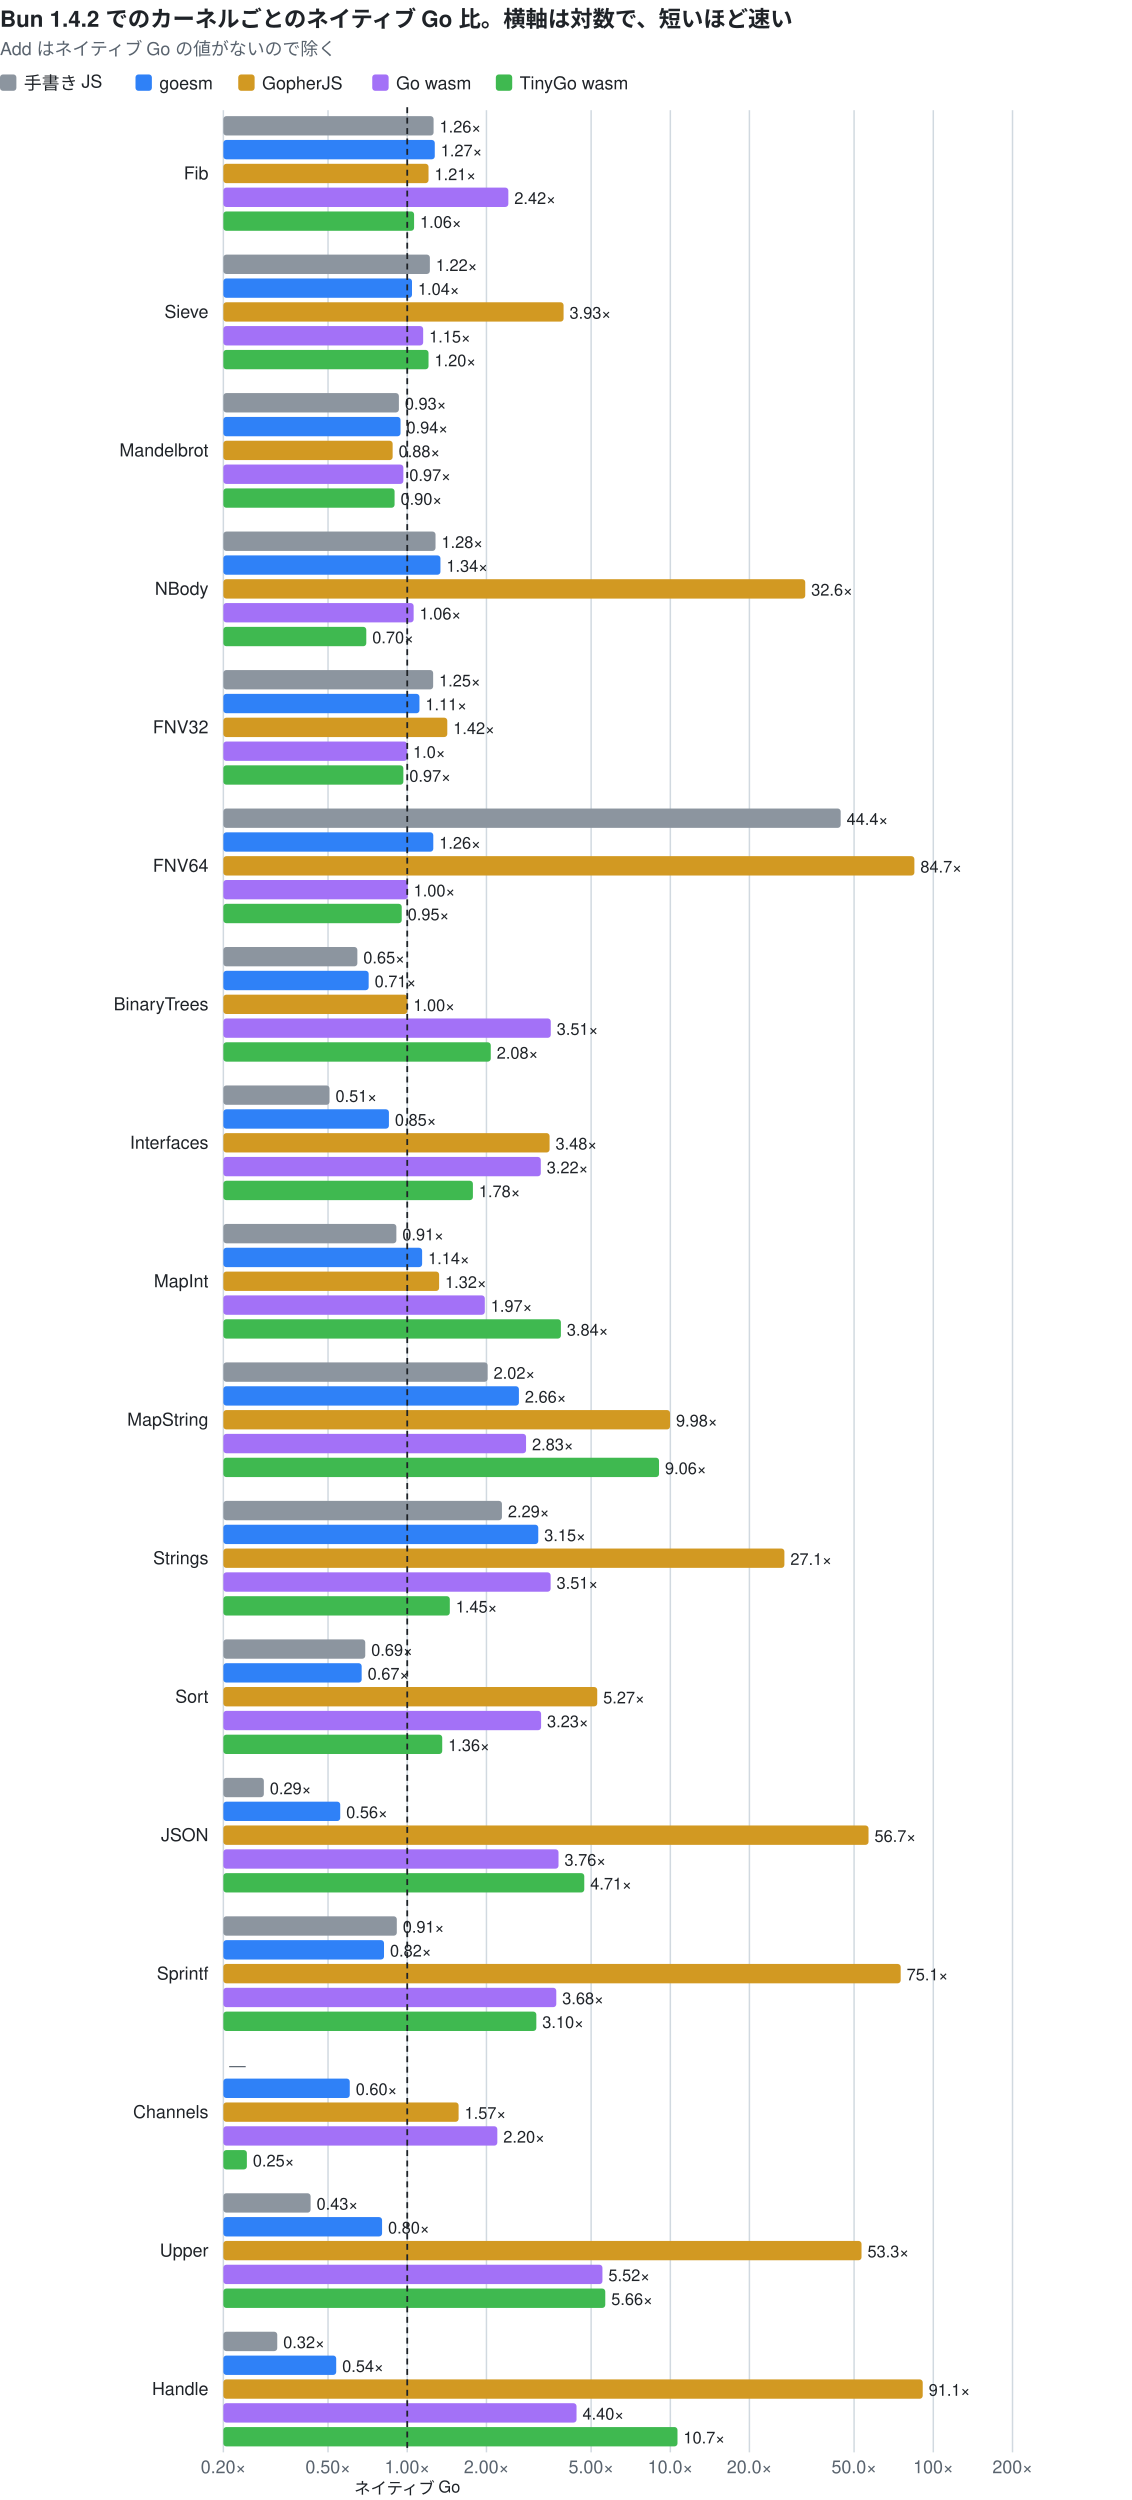
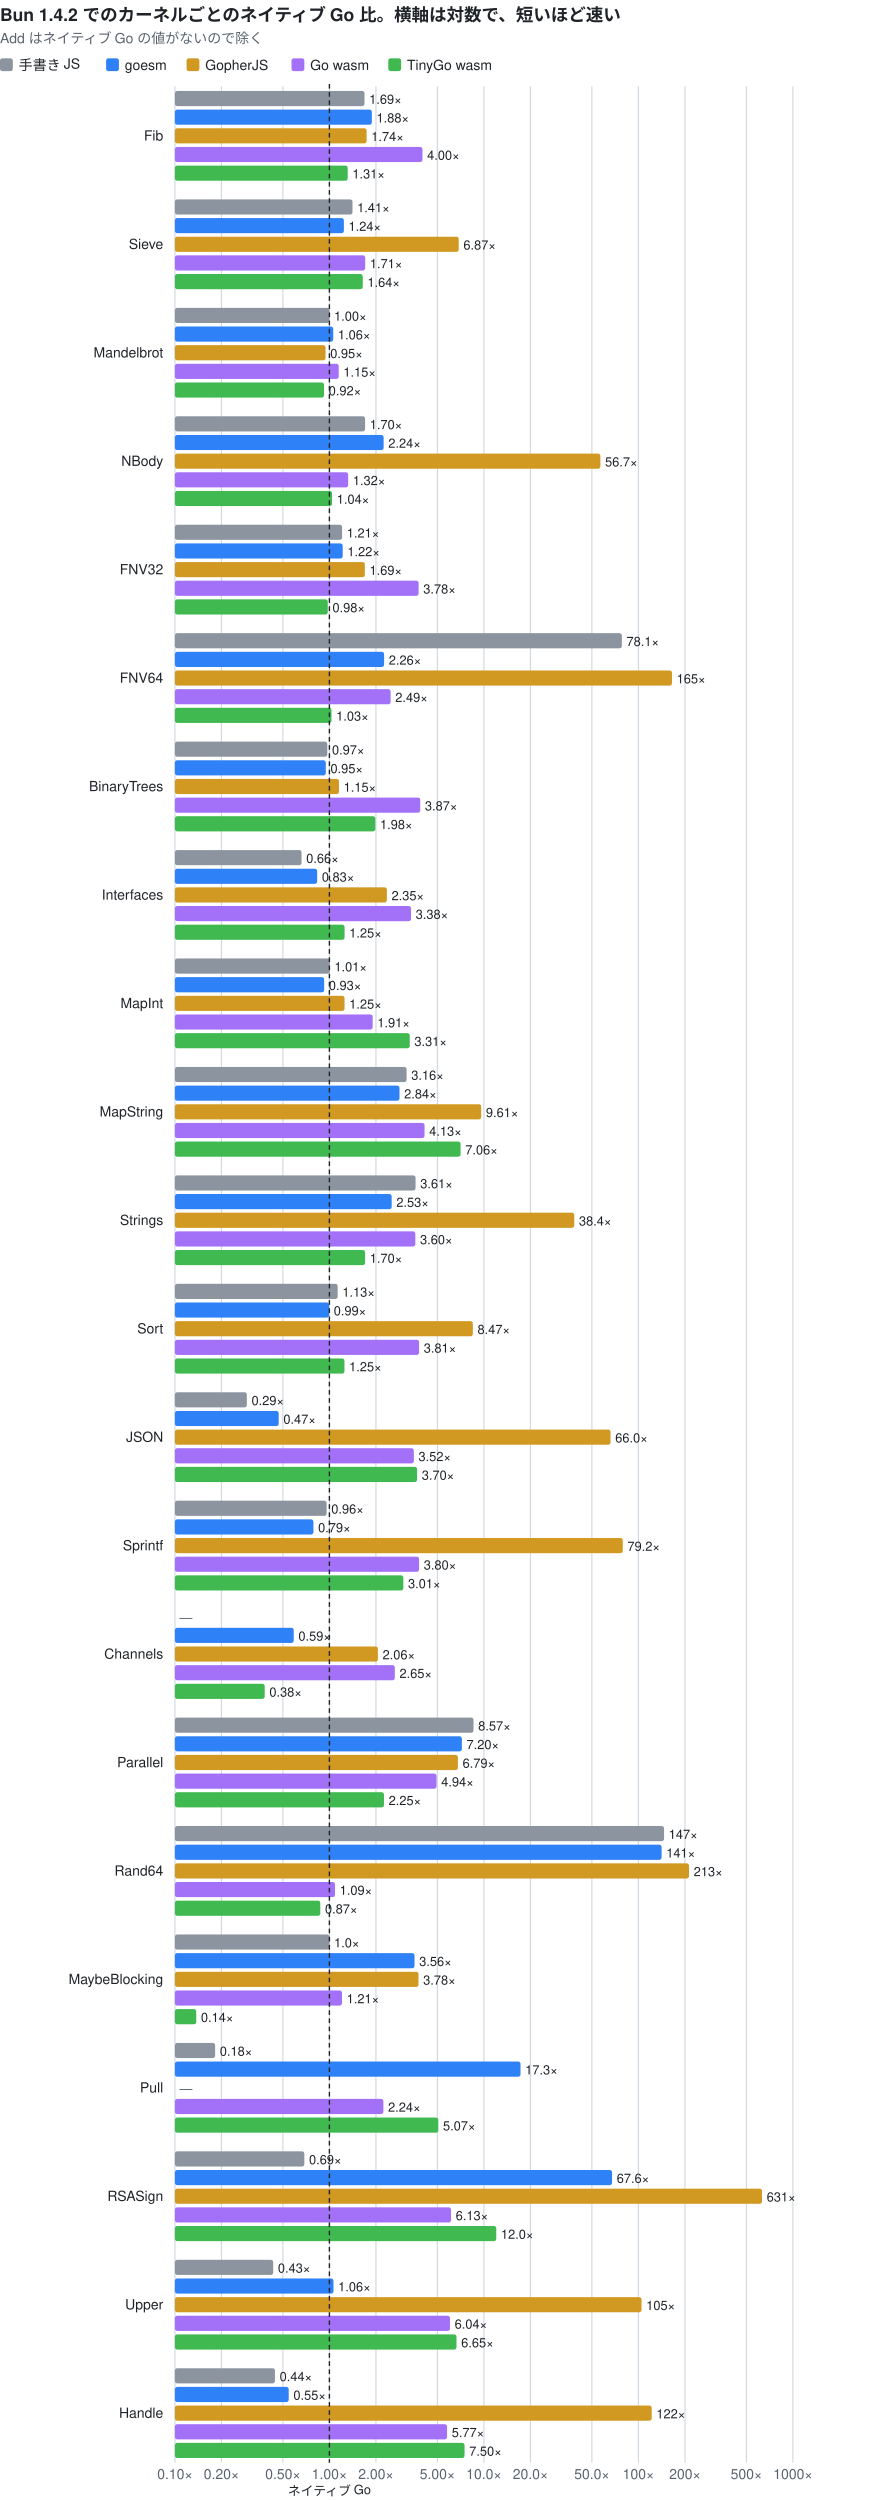
- <svg xmlns="http://www.w3.org/2000/svg" width="760" height="1679" viewBox="0 0 760 1679" font-family="-apple-system, 'Segoe UI', Helvetica, Arial, 'Hiragino Sans', 'Noto Sans CJK JP', 'Yu Gothic', sans-serif" font-size="12">
+ <svg xmlns="http://www.w3.org/2000/svg" width="760" height="2144" viewBox="0 0 760 2144" font-family="-apple-system, 'Segoe UI', Helvetica, Arial, 'Hiragino Sans', 'Noto Sans CJK JP', 'Yu Gothic', sans-serif" font-size="12">
  <style>.t{fill:#1f2328}.m{fill:#59636e}.g{stroke:#d1d9e0}.r{stroke:#1f2328}@media (prefers-color-scheme:dark){.t{fill:#f0f6fc}.m{fill:#9198a1}.g{stroke:#3d444d}.r{stroke:#f0f6fc}}</style>
  <text class="t" x="0" y="18" font-size="15" font-weight="600">Bun 1.4.2 でのカーネルごとのネイティブ Go 比。横軸は対数で、短いほど速い</text>
  <text class="m" x="0" y="37">Add はネイティブ Go の値がないので除く</text>
  <rect x="0" y="50" width="11" height="11" rx="2" fill="#8c959f" />
  <text class="t" x="16" y="60">手書き JS</text>
  <rect x="91" y="50" width="11" height="11" rx="2" fill="#2f81f7" />
  <text class="t" x="107" y="60">goesm</text>
  <rect x="160" y="50" width="11" height="11" rx="2" fill="#d29922" />
  <text class="t" x="176" y="60">GopherJS</text>
  <rect x="250" y="50" width="11" height="11" rx="2" fill="#a371f7" />
  <text class="t" x="266" y="60">Go wasm</text>
  <rect x="333" y="50" width="11" height="11" rx="2" fill="#3fb950" />
  <text class="t" x="349" y="60">TinyGo wasm</text>
-   <line class="g" x1="150.0" y1="74" x2="150.0" y2="1647" />
-   <text class="m" x="150.0" y="1661" text-anchor="middle">0.20×</text>
-   <line class="g" x1="220.3" y1="74" x2="220.3" y2="1647" />
-   <text class="m" x="220.3" y="1661" text-anchor="middle">0.50×</text>
-   <line class="g" x1="273.5" y1="74" x2="273.5" y2="1647" />
-   <text class="m" x="273.5" y="1661" text-anchor="middle">1.00×</text>
-   <line class="g" x1="326.7" y1="74" x2="326.7" y2="1647" />
-   <text class="m" x="326.7" y="1661" text-anchor="middle">2.00×</text>
-   <line class="g" x1="397.0" y1="74" x2="397.0" y2="1647" />
-   <text class="m" x="397.0" y="1661" text-anchor="middle">5.00×</text>
-   <line class="g" x1="450.2" y1="74" x2="450.2" y2="1647" />
-   <text class="m" x="450.2" y="1661" text-anchor="middle">10.0×</text>
-   <line class="g" x1="503.3" y1="74" x2="503.3" y2="1647" />
-   <text class="m" x="503.3" y="1661" text-anchor="middle">20.0×</text>
-   <line class="g" x1="573.6" y1="74" x2="573.6" y2="1647" />
-   <text class="m" x="573.6" y="1661" text-anchor="middle">50.0×</text>
-   <line class="g" x1="626.8" y1="74" x2="626.8" y2="1647" />
-   <text class="m" x="626.8" y="1661" text-anchor="middle">100×</text>
-   <line class="g" x1="680.0" y1="74" x2="680.0" y2="1647" />
-   <text class="m" x="680.0" y="1661" text-anchor="middle">200×</text>
+   <line class="g" x1="150.0" y1="74" x2="150.0" y2="2112" />
+   <text class="m" x="150.0" y="2126" text-anchor="middle">0.10×</text>
+   <line class="g" x1="189.9" y1="74" x2="189.9" y2="2112" />
+   <text class="m" x="189.9" y="2126" text-anchor="middle">0.20×</text>
+   <line class="g" x1="242.6" y1="74" x2="242.6" y2="2112" />
+   <text class="m" x="242.6" y="2126" text-anchor="middle">0.50×</text>
+   <line class="g" x1="282.5" y1="74" x2="282.5" y2="2112" />
+   <text class="m" x="282.5" y="2126" text-anchor="middle">1.00×</text>
+   <line class="g" x1="322.4" y1="74" x2="322.4" y2="2112" />
+   <text class="m" x="322.4" y="2126" text-anchor="middle">2.00×</text>
+   <line class="g" x1="375.1" y1="74" x2="375.1" y2="2112" />
+   <text class="m" x="375.1" y="2126" text-anchor="middle">5.00×</text>
+   <line class="g" x1="415.0" y1="74" x2="415.0" y2="2112" />
+   <text class="m" x="415.0" y="2126" text-anchor="middle">10.0×</text>
+   <line class="g" x1="454.9" y1="74" x2="454.9" y2="2112" />
+   <text class="m" x="454.9" y="2126" text-anchor="middle">20.0×</text>
+   <line class="g" x1="507.6" y1="74" x2="507.6" y2="2112" />
+   <text class="m" x="507.6" y="2126" text-anchor="middle">50.0×</text>
+   <line class="g" x1="547.5" y1="74" x2="547.5" y2="2112" />
+   <text class="m" x="547.5" y="2126" text-anchor="middle">100×</text>
+   <line class="g" x1="587.4" y1="74" x2="587.4" y2="2112" />
+   <text class="m" x="587.4" y="2126" text-anchor="middle">200×</text>
+   <line class="g" x1="640.1" y1="74" x2="640.1" y2="2112" />
+   <text class="m" x="640.1" y="2126" text-anchor="middle">500×</text>
+   <line class="g" x1="680.0" y1="74" x2="680.0" y2="2112" />
+   <text class="m" x="680.0" y="2126" text-anchor="middle">1000×</text>
  <text class="t" x="140" y="120.5" text-anchor="end">Fib</text>
-   <rect x="150" y="78" width="141.2" height="13" rx="2" fill="#8c959f" />
-   <text class="t" x="295.2" y="89" font-size="11">1.26×</text>
-   <rect x="150" y="94" width="142.0" height="13" rx="2" fill="#2f81f7" />
-   <text class="t" x="296.0" y="105" font-size="11">1.27×</text>
-   <rect x="150" y="110" width="137.8" height="13" rx="2" fill="#d29922" />
-   <text class="t" x="291.8" y="121" font-size="11">1.21×</text>
-   <rect x="150" y="126" width="191.4" height="13" rx="2" fill="#a371f7" />
-   <text class="t" x="345.4" y="137" font-size="11">2.42×</text>
-   <rect x="150" y="142" width="128.1" height="13" rx="2" fill="#3fb950" />
-   <text class="t" x="282.1" y="153" font-size="11">1.06×</text>
+   <rect x="150" y="78" width="162.6" height="13" rx="2" fill="#8c959f" />
+   <text class="t" x="316.6" y="89" font-size="11">1.69×</text>
+   <rect x="150" y="94" width="168.9" height="13" rx="2" fill="#2f81f7" />
+   <text class="t" x="322.9" y="105" font-size="11">1.88×</text>
+   <rect x="150" y="110" width="164.4" height="13" rx="2" fill="#d29922" />
+   <text class="t" x="318.4" y="121" font-size="11">1.74×</text>
+   <rect x="150" y="126" width="212.3" height="13" rx="2" fill="#a371f7" />
+   <text class="t" x="366.3" y="137" font-size="11">4.00×</text>
+   <rect x="150" y="142" width="148.2" height="13" rx="2" fill="#3fb950" />
+   <text class="t" x="302.2" y="153" font-size="11">1.31×</text>
  <text class="t" x="140" y="213.5" text-anchor="end">Sieve</text>
-   <rect x="150" y="171" width="138.7" height="13" rx="2" fill="#8c959f" />
-   <text class="t" x="292.7" y="182" font-size="11">1.22×</text>
-   <rect x="150" y="187" width="126.7" height="13" rx="2" fill="#2f81f7" />
-   <text class="t" x="280.7" y="198" font-size="11">1.04×</text>
-   <rect x="150" y="203" width="228.5" height="13" rx="2" fill="#d29922" />
-   <text class="t" x="382.5" y="214" font-size="11">3.93×</text>
-   <rect x="150" y="219" width="134.2" height="13" rx="2" fill="#a371f7" />
-   <text class="t" x="288.2" y="230" font-size="11">1.15×</text>
-   <rect x="150" y="235" width="137.8" height="13" rx="2" fill="#3fb950" />
-   <text class="t" x="291.8" y="246" font-size="11">1.20×</text>
+   <rect x="150" y="171" width="152.3" height="13" rx="2" fill="#8c959f" />
+   <text class="t" x="306.3" y="182" font-size="11">1.41×</text>
+   <rect x="150" y="187" width="144.9" height="13" rx="2" fill="#2f81f7" />
+   <text class="t" x="298.9" y="198" font-size="11">1.24×</text>
+   <rect x="150" y="203" width="243.4" height="13" rx="2" fill="#d29922" />
+   <text class="t" x="397.4" y="214" font-size="11">6.87×</text>
+   <rect x="150" y="219" width="163.2" height="13" rx="2" fill="#a371f7" />
+   <text class="t" x="317.2" y="230" font-size="11">1.71×</text>
+   <rect x="150" y="235" width="161.1" height="13" rx="2" fill="#3fb950" />
+   <text class="t" x="315.1" y="246" font-size="11">1.64×</text>
  <text class="t" x="140" y="306.5" text-anchor="end">Mandelbrot</text>
-   <rect x="150" y="264" width="117.9" height="13" rx="2" fill="#8c959f" />
-   <text class="t" x="271.9" y="275" font-size="11">0.93×</text>
-   <rect x="150" y="280" width="119.0" height="13" rx="2" fill="#2f81f7" />
-   <text class="t" x="273.0" y="291" font-size="11">0.94×</text>
-   <rect x="150" y="296" width="113.7" height="13" rx="2" fill="#d29922" />
-   <text class="t" x="267.7" y="307" font-size="11">0.88×</text>
-   <rect x="150" y="312" width="120.9" height="13" rx="2" fill="#a371f7" />
-   <text class="t" x="274.9" y="323" font-size="11">0.97×</text>
-   <rect x="150" y="328" width="115.0" height="13" rx="2" fill="#3fb950" />
-   <text class="t" x="269.0" y="339" font-size="11">0.90×</text>
+   <rect x="150" y="264" width="132.5" height="13" rx="2" fill="#8c959f" />
+   <text class="t" x="286.5" y="275" font-size="11">1.00×</text>
+   <rect x="150" y="280" width="135.8" height="13" rx="2" fill="#2f81f7" />
+   <text class="t" x="289.8" y="291" font-size="11">1.06×</text>
+   <rect x="150" y="296" width="129.2" height="13" rx="2" fill="#d29922" />
+   <text class="t" x="283.2" y="307" font-size="11">0.95×</text>
+   <rect x="150" y="312" width="140.5" height="13" rx="2" fill="#a371f7" />
+   <text class="t" x="294.5" y="323" font-size="11">1.15×</text>
+   <rect x="150" y="328" width="127.9" height="13" rx="2" fill="#3fb950" />
+   <text class="t" x="281.9" y="339" font-size="11">0.92×</text>
  <text class="t" x="140" y="399.5" text-anchor="end">NBody</text>
-   <rect x="150" y="357" width="142.5" height="13" rx="2" fill="#8c959f" />
-   <text class="t" x="296.5" y="368" font-size="11">1.28×</text>
-   <rect x="150" y="373" width="145.8" height="13" rx="2" fill="#2f81f7" />
-   <text class="t" x="299.8" y="384" font-size="11">1.34×</text>
-   <rect x="150" y="389" width="390.8" height="13" rx="2" fill="#d29922" />
-   <text class="t" x="544.8" y="400" font-size="11">32.6×</text>
-   <rect x="150" y="405" width="127.8" height="13" rx="2" fill="#a371f7" />
-   <text class="t" x="281.8" y="416" font-size="11">1.06×</text>
-   <rect x="150" y="421" width="96.0" height="13" rx="2" fill="#3fb950" />
-   <text class="t" x="250.0" y="432" font-size="11">0.70×</text>
+   <rect x="150" y="357" width="163.1" height="13" rx="2" fill="#8c959f" />
+   <text class="t" x="317.1" y="368" font-size="11">1.70×</text>
+   <rect x="150" y="373" width="179.0" height="13" rx="2" fill="#2f81f7" />
+   <text class="t" x="333.0" y="384" font-size="11">2.24×</text>
+   <rect x="150" y="389" width="364.9" height="13" rx="2" fill="#d29922" />
+   <text class="t" x="518.9" y="400" font-size="11">56.7×</text>
+   <rect x="150" y="405" width="148.6" height="13" rx="2" fill="#a371f7" />
+   <text class="t" x="302.6" y="416" font-size="11">1.32×</text>
+   <rect x="150" y="421" width="134.8" height="13" rx="2" fill="#3fb950" />
+   <text class="t" x="288.8" y="432" font-size="11">1.04×</text>
  <text class="t" x="140" y="492.5" text-anchor="end">FNV32</text>
-   <rect x="150" y="450" width="140.9" height="13" rx="2" fill="#8c959f" />
-   <text class="t" x="294.9" y="461" font-size="11">1.25×</text>
-   <rect x="150" y="466" width="131.7" height="13" rx="2" fill="#2f81f7" />
-   <text class="t" x="285.7" y="477" font-size="11">1.11×</text>
-   <rect x="150" y="482" width="150.4" height="13" rx="2" fill="#d29922" />
-   <text class="t" x="304.4" y="493" font-size="11">1.42×</text>
-   <rect x="150" y="498" width="123.4" height="13" rx="2" fill="#a371f7" />
-   <text class="t" x="277.4" y="509" font-size="11">1.0×</text>
-   <rect x="150" y="514" width="120.9" height="13" rx="2" fill="#3fb950" />
-   <text class="t" x="274.9" y="525" font-size="11">0.97×</text>
+   <rect x="150" y="450" width="143.4" height="13" rx="2" fill="#8c959f" />
+   <text class="t" x="297.4" y="461" font-size="11">1.21×</text>
+   <rect x="150" y="466" width="143.9" height="13" rx="2" fill="#2f81f7" />
+   <text class="t" x="297.9" y="477" font-size="11">1.22×</text>
+   <rect x="150" y="482" width="162.9" height="13" rx="2" fill="#d29922" />
+   <text class="t" x="316.9" y="493" font-size="11">1.69×</text>
+   <rect x="150" y="498" width="209.0" height="13" rx="2" fill="#a371f7" />
+   <text class="t" x="363.0" y="509" font-size="11">3.78×</text>
+   <rect x="150" y="514" width="131.1" height="13" rx="2" fill="#3fb950" />
+   <text class="t" x="285.1" y="525" font-size="11">0.98×</text>
  <text class="t" x="140" y="585.5" text-anchor="end">FNV64</text>
-   <rect x="150" y="543" width="414.6" height="13" rx="2" fill="#8c959f" />
-   <text class="t" x="568.6" y="554" font-size="11">44.4×</text>
-   <rect x="150" y="559" width="141.0" height="13" rx="2" fill="#2f81f7" />
-   <text class="t" x="295.0" y="570" font-size="11">1.26×</text>
-   <rect x="150" y="575" width="464.1" height="13" rx="2" fill="#d29922" />
-   <text class="t" x="618.1" y="586" font-size="11">84.7×</text>
-   <rect x="150" y="591" width="123.8" height="13" rx="2" fill="#a371f7" />
-   <text class="t" x="277.8" y="602" font-size="11">1.00×</text>
-   <rect x="150" y="607" width="119.8" height="13" rx="2" fill="#3fb950" />
-   <text class="t" x="273.8" y="618" font-size="11">0.95×</text>
+   <rect x="150" y="543" width="383.3" height="13" rx="2" fill="#8c959f" />
+   <text class="t" x="537.3" y="554" font-size="11">78.1×</text>
+   <rect x="150" y="559" width="179.4" height="13" rx="2" fill="#2f81f7" />
+   <text class="t" x="333.4" y="570" font-size="11">2.26×</text>
+   <rect x="150" y="575" width="426.3" height="13" rx="2" fill="#d29922" />
+   <text class="t" x="580.3" y="586" font-size="11">165×</text>
+   <rect x="150" y="591" width="185.0" height="13" rx="2" fill="#a371f7" />
+   <text class="t" x="339.0" y="602" font-size="11">2.49×</text>
+   <rect x="150" y="607" width="134.3" height="13" rx="2" fill="#3fb950" />
+   <text class="t" x="288.3" y="618" font-size="11">1.03×</text>
  <text class="t" x="140" y="678.5" text-anchor="end">BinaryTrees</text>
-   <rect x="150" y="636" width="90.0" height="13" rx="2" fill="#8c959f" />
-   <text class="t" x="244.0" y="647" font-size="11">0.65×</text>
-   <rect x="150" y="652" width="97.6" height="13" rx="2" fill="#2f81f7" />
-   <text class="t" x="251.6" y="663" font-size="11">0.71×</text>
-   <rect x="150" y="668" width="123.6" height="13" rx="2" fill="#d29922" />
-   <text class="t" x="277.6" y="679" font-size="11">1.00×</text>
-   <rect x="150" y="684" width="219.9" height="13" rx="2" fill="#a371f7" />
-   <text class="t" x="373.9" y="695" font-size="11">3.51×</text>
-   <rect x="150" y="700" width="179.6" height="13" rx="2" fill="#3fb950" />
-   <text class="t" x="333.6" y="711" font-size="11">2.08×</text>
+   <rect x="150" y="636" width="130.7" height="13" rx="2" fill="#8c959f" />
+   <text class="t" x="284.7" y="647" font-size="11">0.97×</text>
+   <rect x="150" y="652" width="129.4" height="13" rx="2" fill="#2f81f7" />
+   <text class="t" x="283.4" y="663" font-size="11">0.95×</text>
+   <rect x="150" y="668" width="140.7" height="13" rx="2" fill="#d29922" />
+   <text class="t" x="294.7" y="679" font-size="11">1.15×</text>
+   <rect x="150" y="684" width="210.4" height="13" rx="2" fill="#a371f7" />
+   <text class="t" x="364.4" y="695" font-size="11">3.87×</text>
+   <rect x="150" y="700" width="171.9" height="13" rx="2" fill="#3fb950" />
+   <text class="t" x="325.9" y="711" font-size="11">1.98×</text>
  <text class="t" x="140" y="771.5" text-anchor="end">Interfaces</text>
-   <rect x="150" y="729" width="71.3" height="13" rx="2" fill="#8c959f" />
-   <text class="t" x="225.3" y="740" font-size="11">0.51×</text>
-   <rect x="150" y="745" width="111.2" height="13" rx="2" fill="#2f81f7" />
-   <text class="t" x="265.2" y="756" font-size="11">0.85×</text>
-   <rect x="150" y="761" width="219.1" height="13" rx="2" fill="#d29922" />
-   <text class="t" x="373.1" y="772" font-size="11">3.48×</text>
-   <rect x="150" y="777" width="213.2" height="13" rx="2" fill="#a371f7" />
-   <text class="t" x="367.2" y="788" font-size="11">3.22×</text>
-   <rect x="150" y="793" width="167.6" height="13" rx="2" fill="#3fb950" />
-   <text class="t" x="321.6" y="804" font-size="11">1.78×</text>
+   <rect x="150" y="729" width="108.6" height="13" rx="2" fill="#8c959f" />
+   <text class="t" x="262.6" y="740" font-size="11">0.66×</text>
+   <rect x="150" y="745" width="122.0" height="13" rx="2" fill="#2f81f7" />
+   <text class="t" x="276.0" y="756" font-size="11">0.83×</text>
+   <rect x="150" y="761" width="181.8" height="13" rx="2" fill="#d29922" />
+   <text class="t" x="335.8" y="772" font-size="11">2.35×</text>
+   <rect x="150" y="777" width="202.5" height="13" rx="2" fill="#a371f7" />
+   <text class="t" x="356.5" y="788" font-size="11">3.38×</text>
+   <rect x="150" y="793" width="145.5" height="13" rx="2" fill="#3fb950" />
+   <text class="t" x="299.5" y="804" font-size="11">1.25×</text>
  <text class="t" x="140" y="864.5" text-anchor="end">MapInt</text>
-   <rect x="150" y="822" width="116.2" height="13" rx="2" fill="#8c959f" />
-   <text class="t" x="270.2" y="833" font-size="11">0.91×</text>
-   <rect x="150" y="838" width="133.5" height="13" rx="2" fill="#2f81f7" />
-   <text class="t" x="287.5" y="849" font-size="11">1.14×</text>
-   <rect x="150" y="854" width="144.9" height="13" rx="2" fill="#d29922" />
-   <text class="t" x="298.9" y="865" font-size="11">1.32×</text>
-   <rect x="150" y="870" width="175.6" height="13" rx="2" fill="#a371f7" />
-   <text class="t" x="329.6" y="881" font-size="11">1.97×</text>
-   <rect x="150" y="886" width="226.7" height="13" rx="2" fill="#3fb950" />
-   <text class="t" x="380.7" y="897" font-size="11">3.84×</text>
+   <rect x="150" y="822" width="132.8" height="13" rx="2" fill="#8c959f" />
+   <text class="t" x="286.8" y="833" font-size="11">1.01×</text>
+   <rect x="150" y="838" width="128.0" height="13" rx="2" fill="#2f81f7" />
+   <text class="t" x="282.0" y="849" font-size="11">0.93×</text>
+   <rect x="150" y="854" width="145.5" height="13" rx="2" fill="#d29922" />
+   <text class="t" x="299.5" y="865" font-size="11">1.25×</text>
+   <rect x="150" y="870" width="169.6" height="13" rx="2" fill="#a371f7" />
+   <text class="t" x="323.6" y="881" font-size="11">1.91×</text>
+   <rect x="150" y="886" width="201.4" height="13" rx="2" fill="#3fb950" />
+   <text class="t" x="355.4" y="897" font-size="11">3.31×</text>
  <text class="t" x="140" y="957.5" text-anchor="end">MapString</text>
-   <rect x="150" y="915" width="177.5" height="13" rx="2" fill="#8c959f" />
-   <text class="t" x="331.5" y="926" font-size="11">2.02×</text>
-   <rect x="150" y="931" width="198.5" height="13" rx="2" fill="#2f81f7" />
-   <text class="t" x="352.5" y="942" font-size="11">2.66×</text>
-   <rect x="150" y="947" width="300.0" height="13" rx="2" fill="#d29922" />
-   <text class="t" x="454.0" y="958" font-size="11">9.98×</text>
-   <rect x="150" y="963" width="203.3" height="13" rx="2" fill="#a371f7" />
-   <text class="t" x="357.3" y="974" font-size="11">2.83×</text>
-   <rect x="150" y="979" width="292.6" height="13" rx="2" fill="#3fb950" />
-   <text class="t" x="446.6" y="990" font-size="11">9.06×</text>
+   <rect x="150" y="915" width="198.7" height="13" rx="2" fill="#8c959f" />
+   <text class="t" x="352.7" y="926" font-size="11">3.16×</text>
+   <rect x="150" y="931" width="192.6" height="13" rx="2" fill="#2f81f7" />
+   <text class="t" x="346.6" y="942" font-size="11">2.84×</text>
+   <rect x="150" y="947" width="262.7" height="13" rx="2" fill="#d29922" />
+   <text class="t" x="416.7" y="958" font-size="11">9.61×</text>
+   <rect x="150" y="963" width="214.1" height="13" rx="2" fill="#a371f7" />
+   <text class="t" x="368.1" y="974" font-size="11">4.13×</text>
+   <rect x="150" y="979" width="245.0" height="13" rx="2" fill="#3fb950" />
+   <text class="t" x="399.0" y="990" font-size="11">7.06×</text>
  <text class="t" x="140" y="1050.5" text-anchor="end">Strings</text>
-   <rect x="150" y="1008" width="187.1" height="13" rx="2" fill="#8c959f" />
-   <text class="t" x="341.1" y="1019" font-size="11">2.29×</text>
-   <rect x="150" y="1024" width="211.5" height="13" rx="2" fill="#2f81f7" />
-   <text class="t" x="365.5" y="1035" font-size="11">3.15×</text>
-   <rect x="150" y="1040" width="376.8" height="13" rx="2" fill="#d29922" />
-   <text class="t" x="530.8" y="1051" font-size="11">27.1×</text>
-   <rect x="150" y="1056" width="219.8" height="13" rx="2" fill="#a371f7" />
-   <text class="t" x="373.8" y="1067" font-size="11">3.51×</text>
-   <rect x="150" y="1072" width="152.1" height="13" rx="2" fill="#3fb950" />
-   <text class="t" x="306.1" y="1083" font-size="11">1.45×</text>
+   <rect x="150" y="1008" width="206.4" height="13" rx="2" fill="#8c959f" />
+   <text class="t" x="360.4" y="1019" font-size="11">3.61×</text>
+   <rect x="150" y="1024" width="185.9" height="13" rx="2" fill="#2f81f7" />
+   <text class="t" x="339.9" y="1035" font-size="11">2.53×</text>
+   <rect x="150" y="1040" width="342.5" height="13" rx="2" fill="#d29922" />
+   <text class="t" x="496.5" y="1051" font-size="11">38.4×</text>
+   <rect x="150" y="1056" width="206.2" height="13" rx="2" fill="#a371f7" />
+   <text class="t" x="360.2" y="1067" font-size="11">3.60×</text>
+   <rect x="150" y="1072" width="163.1" height="13" rx="2" fill="#3fb950" />
+   <text class="t" x="317.1" y="1083" font-size="11">1.70×</text>
  <text class="t" x="140" y="1143.5" text-anchor="end">Sort</text>
-   <rect x="150" y="1101" width="95.3" height="13" rx="2" fill="#8c959f" />
-   <text class="t" x="249.3" y="1112" font-size="11">0.69×</text>
-   <rect x="150" y="1117" width="92.9" height="13" rx="2" fill="#2f81f7" />
-   <text class="t" x="246.9" y="1128" font-size="11">0.67×</text>
-   <rect x="150" y="1133" width="251.1" height="13" rx="2" fill="#d29922" />
-   <text class="t" x="405.1" y="1144" font-size="11">5.27×</text>
-   <rect x="150" y="1149" width="213.4" height="13" rx="2" fill="#a371f7" />
-   <text class="t" x="367.4" y="1160" font-size="11">3.23×</text>
-   <rect x="150" y="1165" width="147.0" height="13" rx="2" fill="#3fb950" />
-   <text class="t" x="301.0" y="1176" font-size="11">1.36×</text>
+   <rect x="150" y="1101" width="139.6" height="13" rx="2" fill="#8c959f" />
+   <text class="t" x="293.6" y="1112" font-size="11">1.13×</text>
+   <rect x="150" y="1117" width="132.2" height="13" rx="2" fill="#2f81f7" />
+   <text class="t" x="286.2" y="1128" font-size="11">0.99×</text>
+   <rect x="150" y="1133" width="255.5" height="13" rx="2" fill="#d29922" />
+   <text class="t" x="409.5" y="1144" font-size="11">8.47×</text>
+   <rect x="150" y="1149" width="209.4" height="13" rx="2" fill="#a371f7" />
+   <text class="t" x="363.4" y="1160" font-size="11">3.81×</text>
+   <rect x="150" y="1165" width="145.4" height="13" rx="2" fill="#3fb950" />
+   <text class="t" x="299.4" y="1176" font-size="11">1.25×</text>
  <text class="t" x="140" y="1236.5" text-anchor="end">JSON</text>
-   <rect x="150" y="1194" width="27.2" height="13" rx="2" fill="#8c959f" />
-   <text class="t" x="181.2" y="1205" font-size="11">0.29×</text>
-   <rect x="150" y="1210" width="78.5" height="13" rx="2" fill="#2f81f7" />
-   <text class="t" x="232.5" y="1221" font-size="11">0.56×</text>
-   <rect x="150" y="1226" width="433.3" height="13" rx="2" fill="#d29922" />
-   <text class="t" x="587.3" y="1237" font-size="11">56.7×</text>
-   <rect x="150" y="1242" width="225.1" height="13" rx="2" fill="#a371f7" />
-   <text class="t" x="379.1" y="1253" font-size="11">3.76×</text>
-   <rect x="150" y="1258" width="242.4" height="13" rx="2" fill="#3fb950" />
-   <text class="t" x="396.4" y="1269" font-size="11">4.71×</text>
+   <rect x="150" y="1194" width="61.7" height="13" rx="2" fill="#8c959f" />
+   <text class="t" x="215.7" y="1205" font-size="11">0.29×</text>
+   <rect x="150" y="1210" width="89.0" height="13" rx="2" fill="#2f81f7" />
+   <text class="t" x="243.0" y="1221" font-size="11">0.47×</text>
+   <rect x="150" y="1226" width="373.6" height="13" rx="2" fill="#d29922" />
+   <text class="t" x="527.6" y="1237" font-size="11">66.0×</text>
+   <rect x="150" y="1242" width="204.9" height="13" rx="2" fill="#a371f7" />
+   <text class="t" x="358.9" y="1253" font-size="11">3.52×</text>
+   <rect x="150" y="1258" width="207.7" height="13" rx="2" fill="#3fb950" />
+   <text class="t" x="361.7" y="1269" font-size="11">3.70×</text>
  <text class="t" x="140" y="1329.5" text-anchor="end">Sprintf</text>
-   <rect x="150" y="1287" width="116.5" height="13" rx="2" fill="#8c959f" />
-   <text class="t" x="270.5" y="1298" font-size="11">0.91×</text>
-   <rect x="150" y="1303" width="107.9" height="13" rx="2" fill="#2f81f7" />
-   <text class="t" x="261.9" y="1314" font-size="11">0.82×</text>
-   <rect x="150" y="1319" width="454.9" height="13" rx="2" fill="#d29922" />
-   <text class="t" x="608.9" y="1330" font-size="11">75.1×</text>
-   <rect x="150" y="1335" width="223.6" height="13" rx="2" fill="#a371f7" />
-   <text class="t" x="377.6" y="1346" font-size="11">3.68×</text>
-   <rect x="150" y="1351" width="210.2" height="13" rx="2" fill="#3fb950" />
-   <text class="t" x="364.2" y="1362" font-size="11">3.10×</text>
+   <rect x="150" y="1287" width="130.1" height="13" rx="2" fill="#8c959f" />
+   <text class="t" x="284.1" y="1298" font-size="11">0.96×</text>
+   <rect x="150" y="1303" width="118.8" height="13" rx="2" fill="#2f81f7" />
+   <text class="t" x="272.8" y="1314" font-size="11">0.79×</text>
+   <rect x="150" y="1319" width="384.1" height="13" rx="2" fill="#d29922" />
+   <text class="t" x="538.1" y="1330" font-size="11">79.2×</text>
+   <rect x="150" y="1335" width="209.4" height="13" rx="2" fill="#a371f7" />
+   <text class="t" x="363.4" y="1346" font-size="11">3.80×</text>
+   <rect x="150" y="1351" width="195.9" height="13" rx="2" fill="#3fb950" />
+   <text class="t" x="349.9" y="1362" font-size="11">3.01×</text>
  <text class="t" x="140" y="1422.5" text-anchor="end">Channels</text>
  <text class="m" x="154" y="1391" font-size="11">—</text>
-   <rect x="150" y="1396" width="84.9" height="13" rx="2" fill="#2f81f7" />
-   <text class="t" x="238.9" y="1407" font-size="11">0.60×</text>
-   <rect x="150" y="1412" width="158.0" height="13" rx="2" fill="#d29922" />
-   <text class="t" x="312.0" y="1423" font-size="11">1.57×</text>
-   <rect x="150" y="1428" width="184.0" height="13" rx="2" fill="#a371f7" />
-   <text class="t" x="338.0" y="1439" font-size="11">2.20×</text>
-   <rect x="150" y="1444" width="15.8" height="13" rx="2" fill="#3fb950" />
-   <text class="t" x="169.8" y="1455" font-size="11">0.25×</text>
-   <text class="t" x="140" y="1515.5" text-anchor="end">Upper</text>
-   <rect x="150" y="1473" width="58.6" height="13" rx="2" fill="#8c959f" />
-   <text class="t" x="212.6" y="1484" font-size="11">0.43×</text>
-   <rect x="150" y="1489" width="106.6" height="13" rx="2" fill="#2f81f7" />
-   <text class="t" x="260.6" y="1500" font-size="11">0.80×</text>
-   <rect x="150" y="1505" width="428.6" height="13" rx="2" fill="#d29922" />
-   <text class="t" x="582.6" y="1516" font-size="11">53.3×</text>
-   <rect x="150" y="1521" width="254.6" height="13" rx="2" fill="#a371f7" />
-   <text class="t" x="408.6" y="1532" font-size="11">5.52×</text>
-   <rect x="150" y="1537" width="256.5" height="13" rx="2" fill="#3fb950" />
-   <text class="t" x="410.5" y="1548" font-size="11">5.66×</text>
-   <text class="t" x="140" y="1608.5" text-anchor="end">Handle</text>
-   <rect x="150" y="1566" width="36.2" height="13" rx="2" fill="#8c959f" />
-   <text class="t" x="190.2" y="1577" font-size="11">0.32×</text>
-   <rect x="150" y="1582" width="75.8" height="13" rx="2" fill="#2f81f7" />
-   <text class="t" x="229.8" y="1593" font-size="11">0.54×</text>
-   <rect x="150" y="1598" width="469.7" height="13" rx="2" fill="#d29922" />
-   <text class="t" x="623.7" y="1609" font-size="11">91.1×</text>
-   <rect x="150" y="1614" width="237.2" height="13" rx="2" fill="#a371f7" />
-   <text class="t" x="391.2" y="1625" font-size="11">4.40×</text>
-   <rect x="150" y="1630" width="305.0" height="13" rx="2" fill="#3fb950" />
-   <text class="t" x="459.0" y="1641" font-size="11">10.7×</text>
-   <line class="r" x1="273.5" y1="72" x2="273.5" y2="1647" stroke-dasharray="4 3" stroke-width="1.2" />
-   <text class="t" x="273.5" y="1675" text-anchor="middle" font-size="11">ネイティブ Go</text>
+   <rect x="150" y="1396" width="101.9" height="13" rx="2" fill="#2f81f7" />
+   <text class="t" x="255.9" y="1407" font-size="11">0.59×</text>
+   <rect x="150" y="1412" width="174.1" height="13" rx="2" fill="#d29922" />
+   <text class="t" x="328.1" y="1423" font-size="11">2.06×</text>
+   <rect x="150" y="1428" width="188.6" height="13" rx="2" fill="#a371f7" />
+   <text class="t" x="342.6" y="1439" font-size="11">2.65×</text>
+   <rect x="150" y="1444" width="77.0" height="13" rx="2" fill="#3fb950" />
+   <text class="t" x="231.0" y="1455" font-size="11">0.38×</text>
+   <text class="t" x="140" y="1515.5" text-anchor="end">Parallel</text>
+   <rect x="150" y="1473" width="256.1" height="13" rx="2" fill="#8c959f" />
+   <text class="t" x="410.1" y="1484" font-size="11">8.57×</text>
+   <rect x="150" y="1489" width="246.1" height="13" rx="2" fill="#2f81f7" />
+   <text class="t" x="400.1" y="1500" font-size="11">7.20×</text>
+   <rect x="150" y="1505" width="242.7" height="13" rx="2" fill="#d29922" />
+   <text class="t" x="396.7" y="1516" font-size="11">6.79×</text>
+   <rect x="150" y="1521" width="224.4" height="13" rx="2" fill="#a371f7" />
+   <text class="t" x="378.4" y="1532" font-size="11">4.94×</text>
+   <rect x="150" y="1537" width="179.3" height="13" rx="2" fill="#3fb950" />
+   <text class="t" x="333.3" y="1548" font-size="11">2.25×</text>
+   <text class="t" x="140" y="1608.5" text-anchor="end">Rand64</text>
+   <rect x="150" y="1566" width="419.5" height="13" rx="2" fill="#8c959f" />
+   <text class="t" x="573.5" y="1577" font-size="11">147×</text>
+   <rect x="150" y="1582" width="417.4" height="13" rx="2" fill="#2f81f7" />
+   <text class="t" x="571.4" y="1593" font-size="11">141×</text>
+   <rect x="150" y="1598" width="440.9" height="13" rx="2" fill="#d29922" />
+   <text class="t" x="594.9" y="1609" font-size="11">213×</text>
+   <rect x="150" y="1614" width="137.3" height="13" rx="2" fill="#a371f7" />
+   <text class="t" x="291.3" y="1625" font-size="11">1.09×</text>
+   <rect x="150" y="1630" width="124.7" height="13" rx="2" fill="#3fb950" />
+   <text class="t" x="278.7" y="1641" font-size="11">0.87×</text>
+   <text class="t" x="140" y="1701.5" text-anchor="end">MaybeBlocking</text>
+   <rect x="150" y="1659" width="132.5" height="13" rx="2" fill="#8c959f" />
+   <text class="t" x="286.5" y="1670" font-size="11">1.0×</text>
+   <rect x="150" y="1675" width="205.5" height="13" rx="2" fill="#2f81f7" />
+   <text class="t" x="359.5" y="1686" font-size="11">3.56×</text>
+   <rect x="150" y="1691" width="208.9" height="13" rx="2" fill="#d29922" />
+   <text class="t" x="362.9" y="1702" font-size="11">3.78×</text>
+   <rect x="150" y="1707" width="143.3" height="13" rx="2" fill="#a371f7" />
+   <text class="t" x="297.3" y="1718" font-size="11">1.21×</text>
+   <rect x="150" y="1723" width="18.3" height="13" rx="2" fill="#3fb950" />
+   <text class="t" x="172.3" y="1734" font-size="11">0.14×</text>
+   <text class="t" x="140" y="1794.5" text-anchor="end">Pull</text>
+   <rect x="150" y="1752" width="34.5" height="13" rx="2" fill="#8c959f" />
+   <text class="t" x="188.5" y="1763" font-size="11">0.18×</text>
+   <rect x="150" y="1768" width="296.4" height="13" rx="2" fill="#2f81f7" />
+   <text class="t" x="450.4" y="1779" font-size="11">17.3×</text>
+   <text class="m" x="154" y="1795" font-size="11">—</text>
+   <rect x="150" y="1800" width="178.8" height="13" rx="2" fill="#a371f7" />
+   <text class="t" x="332.8" y="1811" font-size="11">2.24×</text>
+   <rect x="150" y="1816" width="225.9" height="13" rx="2" fill="#3fb950" />
+   <text class="t" x="379.9" y="1827" font-size="11">5.07×</text>
+   <text class="t" x="140" y="1887.5" text-anchor="end">RSASign</text>
+   <rect x="150" y="1845" width="111.0" height="13" rx="2" fill="#8c959f" />
+   <text class="t" x="265.0" y="1856" font-size="11">0.69×</text>
+   <rect x="150" y="1861" width="374.9" height="13" rx="2" fill="#2f81f7" />
+   <text class="t" x="528.9" y="1872" font-size="11">67.6×</text>
+   <rect x="150" y="1877" width="503.5" height="13" rx="2" fill="#d29922" />
+   <text class="t" x="657.5" y="1888" font-size="11">631×</text>
+   <rect x="150" y="1893" width="236.8" height="13" rx="2" fill="#a371f7" />
+   <text class="t" x="390.8" y="1904" font-size="11">6.13×</text>
+   <rect x="150" y="1909" width="275.6" height="13" rx="2" fill="#3fb950" />
+   <text class="t" x="429.6" y="1920" font-size="11">12.0×</text>
+   <text class="t" x="140" y="1980.5" text-anchor="end">Upper</text>
+   <rect x="150" y="1938" width="84.3" height="13" rx="2" fill="#8c959f" />
+   <text class="t" x="238.3" y="1949" font-size="11">0.43×</text>
+   <rect x="150" y="1954" width="136.0" height="13" rx="2" fill="#2f81f7" />
+   <text class="t" x="290.0" y="1965" font-size="11">1.06×</text>
+   <rect x="150" y="1970" width="400.2" height="13" rx="2" fill="#d29922" />
+   <text class="t" x="554.2" y="1981" font-size="11">105×</text>
+   <rect x="150" y="1986" width="235.9" height="13" rx="2" fill="#a371f7" />
+   <text class="t" x="389.9" y="1997" font-size="11">6.04×</text>
+   <rect x="150" y="2002" width="241.5" height="13" rx="2" fill="#3fb950" />
+   <text class="t" x="395.5" y="2013" font-size="11">6.65×</text>
+   <text class="t" x="140" y="2073.5" text-anchor="end">Handle</text>
+   <rect x="150" y="2031" width="85.8" height="13" rx="2" fill="#8c959f" />
+   <text class="t" x="239.8" y="2042" font-size="11">0.44×</text>
+   <rect x="150" y="2047" width="97.6" height="13" rx="2" fill="#2f81f7" />
+   <text class="t" x="251.6" y="2058" font-size="11">0.55×</text>
+   <rect x="150" y="2063" width="408.9" height="13" rx="2" fill="#d29922" />
+   <text class="t" x="562.9" y="2074" font-size="11">122×</text>
+   <rect x="150" y="2079" width="233.4" height="13" rx="2" fill="#a371f7" />
+   <text class="t" x="387.4" y="2090" font-size="11">5.77×</text>
+   <rect x="150" y="2095" width="248.4" height="13" rx="2" fill="#3fb950" />
+   <text class="t" x="402.4" y="2106" font-size="11">7.50×</text>
+   <line class="r" x1="282.5" y1="72" x2="282.5" y2="2112" stroke-dasharray="4 3" stroke-width="1.2" />
+   <text class="t" x="282.5" y="2140" text-anchor="middle" font-size="11">ネイティブ Go</text>
</svg>
